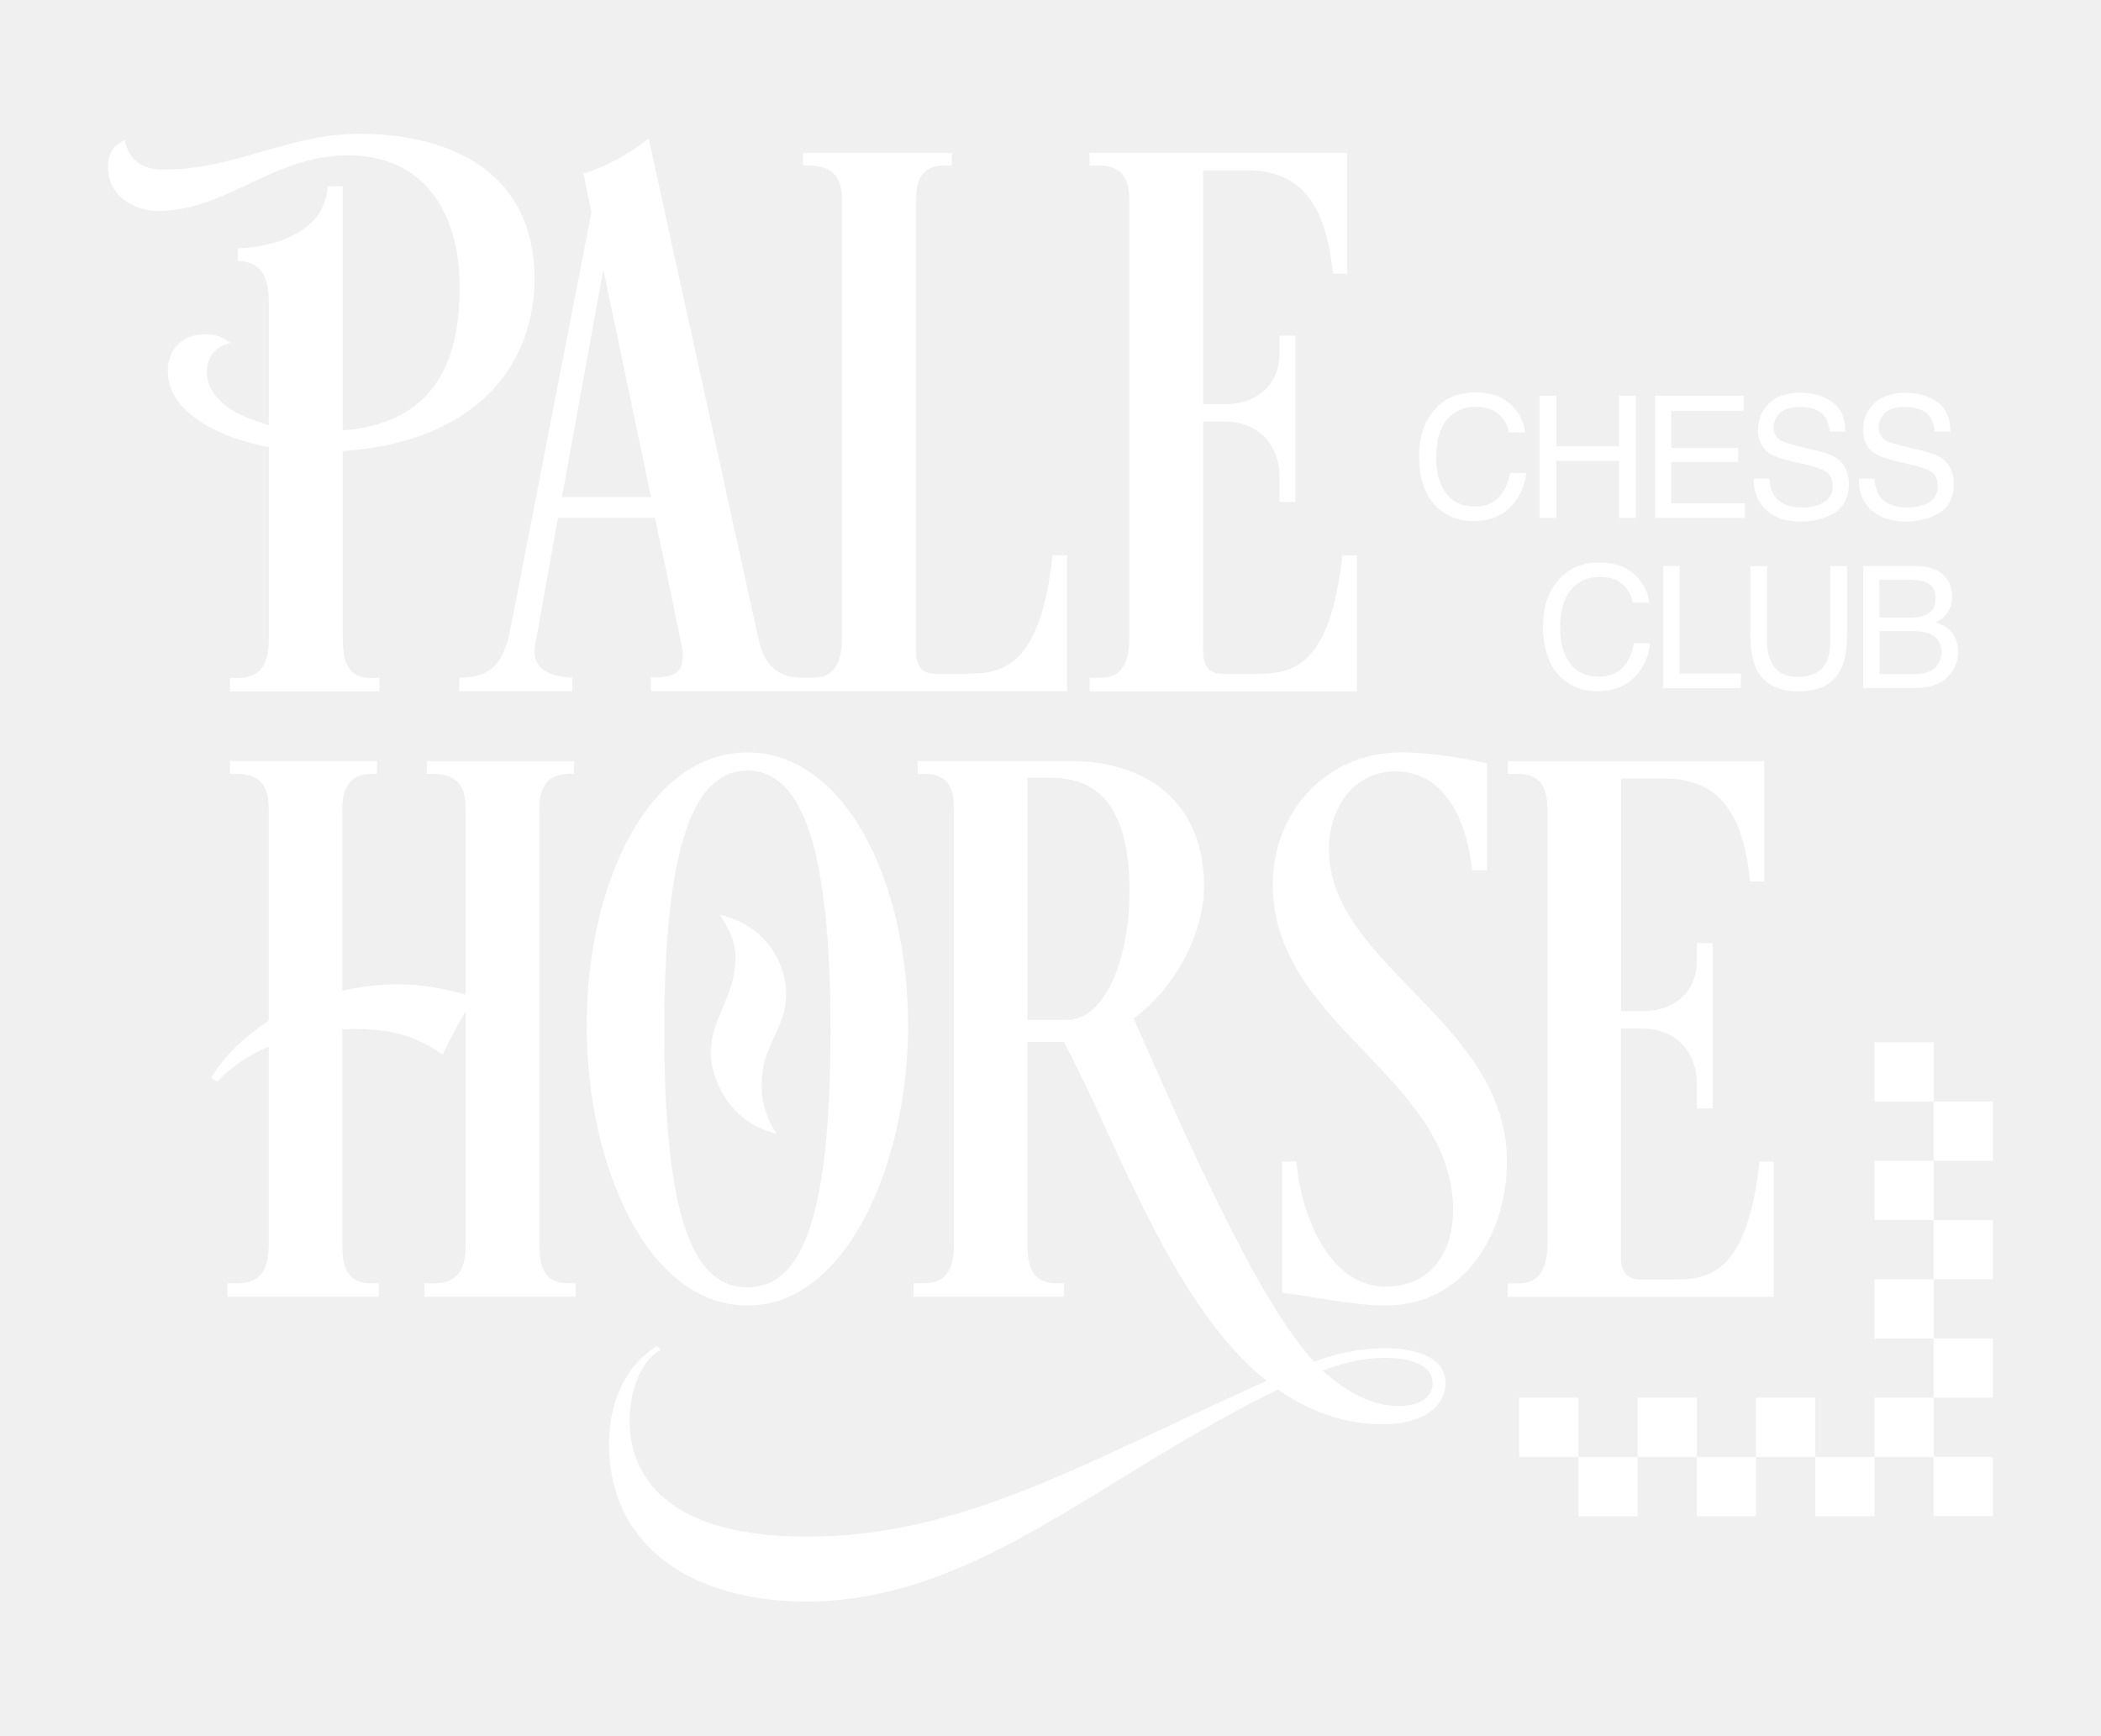
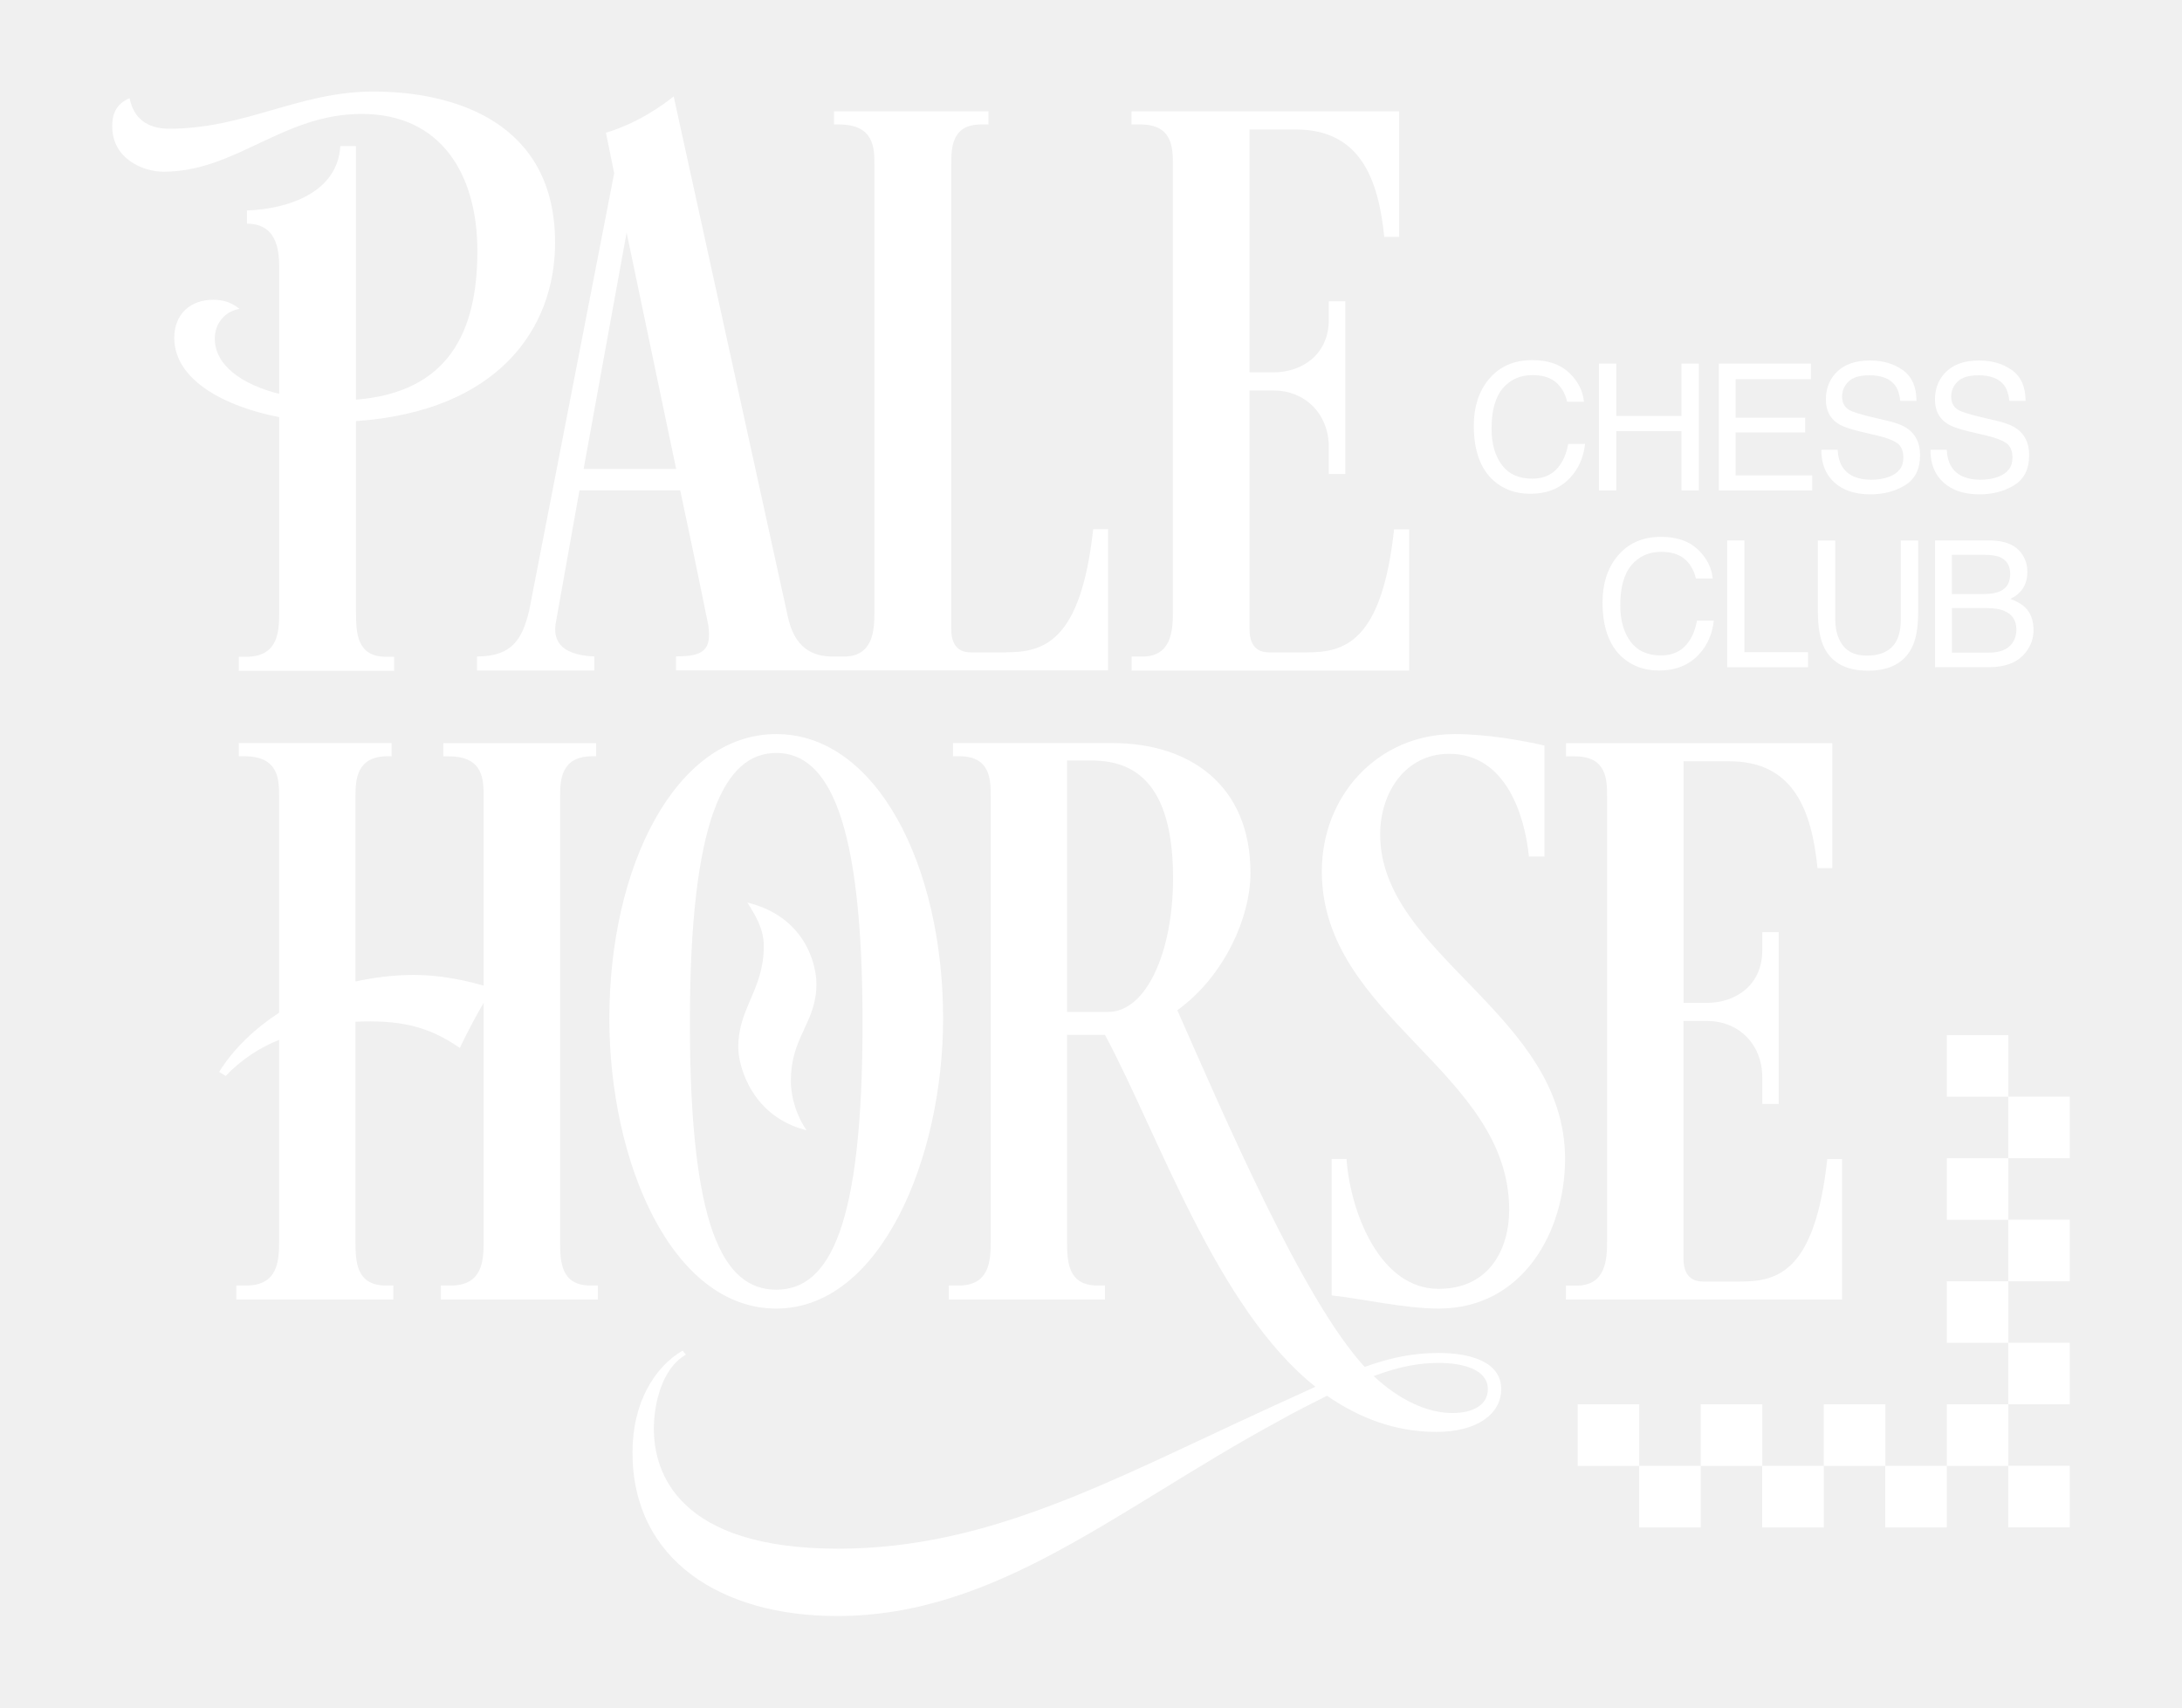
- <svg xmlns="http://www.w3.org/2000/svg" id="Layer_1" version="1.1" viewBox="0 0 230 190">
+ <svg xmlns="http://www.w3.org/2000/svg" id="Layer_1" version="1.1" viewBox="0 0 230 180">
  <defs>
    <style>
      .st0 {
        fill: #fff;
      }
    </style>
  </defs>
  <g>
    <g>
      <g>
-         <path class="st0" d="M62.85,84.72h-.43c-3.29,0-3.38,2.51-3.38,4.25v46.95c0,2.08.09,4.59,3.2,4.59h.78v1.47h-16.55v-1.47h1.04c3.29,0,3.47-2.51,3.47-4.59v-25.21c-1.47,2.51-2.51,4.76-2.51,4.76-3.47-2.43-6.59-2.95-11-2.77v23.22c0,2.08.09,4.59,3.21,4.59h.78v1.47h-16.55v-1.47h1.04c3.29,0,3.47-2.51,3.47-4.59v-21.31c-2.17.87-4.07,2.17-5.63,3.81l-.69-.43c1.56-2.51,3.81-4.59,6.32-6.24v-22.78c0-1.73,0-4.25-3.64-4.25h-.61v-1.39h16.11v1.39h-.43c-3.29,0-3.38,2.51-3.38,4.25v19.49c1.99-.43,4.07-.69,6.15-.69,2.42,0,4.94.43,7.36,1.13v-19.92c0-1.73,0-4.25-3.64-4.25h-.61v-1.39h16.11v1.39h.01Z" />
-         <path class="st0" d="M64.23,112.36c0-16.11,7.02-29.98,17.59-29.98s17.59,13.86,17.59,29.98c0,14.73-6.59,30.58-17.59,30.58s-17.59-15.42-17.59-30.58ZM72.72,112.79c0,21.48,3.47,28.16,9.1,28.16s9.1-6.67,9.1-28.16-3.64-28.42-9.1-28.42-9.1,7.02-9.1,28.42ZM83.37,118.86c0-4.59,2.69-6.06,2.69-10.14,0-2.08-1.21-7.1-7.28-8.58.87,1.39,1.73,2.77,1.73,4.59,0,4.59-2.69,6.5-2.69,10.66,0,2.17,1.56,7.36,7.19,8.75-.95-1.39-1.65-3.29-1.65-5.28h0Z" />
-         <path class="st0" d="M116.47,114.09h-3.99v21.83c0,2.08.09,4.59,3.21,4.59h.78v1.47h-16.46v-1.47h1.04c3.2,0,3.38-2.51,3.38-4.59v-46.95c0-1.73,0-4.25-3.29-4.25h-.69v-1.39h16.81c8.14,0,14.55,4.42,14.55,13.69,0,4.68-2.77,10.91-7.71,14.47,4.94,11.18,13.25,30.58,19.75,37.6,2.86-1.04,5.28-1.47,7.8-1.47,3.21,0,6.59.87,6.59,3.81,0,2.6-2.51,4.51-6.84,4.51s-8.14-1.47-11.52-3.81c-1.56.78-3.29,1.65-5.29,2.77-16.89,9.18-29.54,20.45-46.35,20.45-12.22,0-21.57-5.89-21.57-17.24,0-5.29,2.34-9.01,5.28-10.74l.35.43c-2.6,1.47-3.38,5.37-3.38,7.8,0,4.59,2.51,12.65,19.41,12.65,15.85,0,28.59-7.1,45.22-14.73l5.11-2.34c-10.4-8.23-16.55-26.6-22.18-37.08h0ZM112.48,111.67h4.33c3.98,0,6.84-6.24,6.84-14.12,0-11.52-5.46-12.39-8.84-12.39h-2.34v26.51h0ZM144.79,150.05c2.69,2.51,5.63,3.9,8.32,3.9,2.17,0,3.72-.87,3.72-2.51,0-2.08-2.6-2.77-5.2-2.77-1.99,0-4.07.35-6.84,1.39h0Z" />
-         <path class="st0" d="M151.63,142.94c-3.55,0-8.06-1.04-11.26-1.39v-14.38h1.56c.43,5.72,3.55,13.69,9.7,13.69,5.46,0,7.45-4.33,7.45-8.32,0-14.64-19.75-20.27-19.75-35.69,0-7.97,5.89-14.47,14.03-14.47,3.38,0,7.19.69,9.44,1.21v11.7h-1.64c-.43-4.33-2.43-10.83-8.4-10.83-4.68,0-7.28,4.16-7.28,8.49,0,12.74,19.49,18.89,19.49,34.22,0,7.62-4.42,15.77-13.34,15.77h0Z" />
-         <path class="st0" d="M177.45,110.71h2.51c2.94,0,5.8-1.82,5.8-5.54v-1.91h1.73v18.11h-1.73v-2.77c0-3.64-2.6-5.98-5.8-5.98h-2.51v25.04c0,2.25,1.39,2.43,2.08,2.43h3.9c3.9,0,7.88-.95,9.18-12.91h1.56v14.81h-29.11v-1.47h1.13c3.03,0,3.21-2.69,3.21-4.59v-46.95c0-1.73,0-4.25-3.38-4.25h-.95v-1.39h28.07v13.17h-1.56c-.61-6.06-2.51-11.26-9.27-11.26h-4.85v25.47h0Z" />
+         <path class="st0" d="M62.85,79.72h-.43c-3.29,0-3.38,2.51-3.38,4.25v46.95c0,2.08.09,4.59,3.2,4.59h.78v1.47h-16.55v-1.47h1.04c3.29,0,3.47-2.51,3.47-4.59v-25.21c-1.47,2.51-2.51,4.76-2.51,4.76-3.47-2.43-6.59-2.95-11-2.77v23.22c0,2.08.09,4.59,3.21,4.59h.78v1.47h-16.55v-1.47h1.04c3.29,0,3.47-2.51,3.47-4.59v-21.31c-2.17.87-4.07,2.17-5.63,3.81l-.69-.43c1.56-2.51,3.81-4.59,6.32-6.24v-22.78c0-1.73,0-4.25-3.64-4.25h-.61v-1.39h16.11v1.39h-.43c-3.29,0-3.38,2.51-3.38,4.25v19.49c1.99-.43,4.07-.69,6.15-.69,2.42,0,4.94.43,7.36,1.13v-19.92c0-1.73,0-4.25-3.64-4.25h-.61v-1.39h16.11v1.39h0Z" />
+         <path class="st0" d="M64.23,107.36c0-16.11,7.02-29.98,17.59-29.98s17.59,13.86,17.59,29.98c0,14.73-6.59,30.58-17.59,30.58s-17.59-15.42-17.59-30.58ZM72.72,107.79c0,21.48,3.47,28.16,9.1,28.16s9.1-6.67,9.1-28.16-3.64-28.42-9.1-28.42-9.1,7.02-9.1,28.42ZM83.37,113.86c0-4.59,2.69-6.06,2.69-10.14,0-2.08-1.21-7.1-7.28-8.58.87,1.39,1.73,2.77,1.73,4.59,0,4.59-2.69,6.5-2.69,10.66,0,2.17,1.56,7.36,7.19,8.75-.95-1.39-1.65-3.29-1.65-5.28h0Z" />
+         <path class="st0" d="M116.47,109.09h-3.99v21.83c0,2.08.09,4.59,3.21,4.59h.78v1.47h-16.46v-1.47h1.04c3.2,0,3.38-2.51,3.38-4.59v-46.95c0-1.73,0-4.25-3.29-4.25h-.69v-1.39h16.81c8.14,0,14.55,4.42,14.55,13.69,0,4.68-2.77,10.91-7.71,14.47,4.94,11.18,13.25,30.58,19.75,37.6,2.86-1.04,5.28-1.47,7.8-1.47,3.21,0,6.59.87,6.59,3.81,0,2.6-2.51,4.51-6.84,4.51s-8.14-1.47-11.52-3.81c-1.56.78-3.29,1.65-5.29,2.77-16.89,9.18-29.54,20.45-46.35,20.45-12.22,0-21.57-5.89-21.57-17.24,0-5.29,2.34-9.01,5.28-10.74l.35.43c-2.6,1.47-3.38,5.37-3.38,7.8,0,4.59,2.51,12.65,19.41,12.65,15.85,0,28.59-7.1,45.22-14.73l5.11-2.34c-10.4-8.23-16.55-26.6-22.18-37.08h-.01ZM112.48,106.67h4.33c3.98,0,6.84-6.24,6.84-14.12,0-11.52-5.46-12.39-8.84-12.39h-2.34v26.51h0ZM144.79,145.05c2.69,2.51,5.63,3.9,8.32,3.9,2.17,0,3.72-.87,3.72-2.51,0-2.08-2.6-2.77-5.2-2.77-1.99,0-4.07.35-6.84,1.39h0Z" />
+         <path class="st0" d="M151.63,137.94c-3.55,0-8.06-1.04-11.26-1.39v-14.38h1.56c.43,5.72,3.55,13.69,9.7,13.69,5.46,0,7.45-4.33,7.45-8.32,0-14.64-19.75-20.27-19.75-35.69,0-7.97,5.89-14.47,14.03-14.47,3.38,0,7.19.69,9.44,1.21v11.7h-1.64c-.43-4.33-2.43-10.83-8.4-10.83-4.68,0-7.28,4.16-7.28,8.49,0,12.74,19.49,18.89,19.49,34.22,0,7.62-4.42,15.77-13.34,15.77h0Z" />
+         <path class="st0" d="M177.45,105.71h2.51c2.94,0,5.8-1.82,5.8-5.54v-1.91h1.73v18.11h-1.73v-2.77c0-3.64-2.6-5.98-5.8-5.98h-2.51v25.04c0,2.25,1.39,2.43,2.08,2.43h3.9c3.9,0,7.88-.95,9.18-12.91h1.56v14.81h-29.11v-1.47h1.13c3.03,0,3.21-2.69,3.21-4.59v-46.95c0-1.73,0-4.25-3.38-4.25h-.95v-1.39h28.07v13.17h-1.56c-.61-6.06-2.51-11.26-9.27-11.26h-4.85v25.47h0Z" />
      </g>
      <g>
-         <rect class="st0" x="172.78" y="159.52" width="6.49" height="6.49" />
-         <rect class="st0" x="179.27" y="153.03" width="6.49" height="6.49" />
-         <rect class="st0" x="166.3" y="153.03" width="6.49" height="6.49" />
-         <rect class="st0" x="185.75" y="159.52" width="6.49" height="6.49" />
-         <rect class="st0" x="192.24" y="153.03" width="6.49" height="6.49" />
-         <rect class="st0" x="198.72" y="159.52" width="6.49" height="6.49" />
-         <rect class="st0" x="205.21" y="153.03" width="6.49" height="6.49" />
-         <rect class="st0" x="211.68" y="159.51" width="6.49" height="6.49" />
-         <rect class="st0" x="211.68" y="146.54" width="6.49" height="6.49" />
-         <rect class="st0" x="205.21" y="140.06" width="6.49" height="6.49" />
-         <rect class="st0" x="211.68" y="133.57" width="6.49" height="6.49" />
-         <rect class="st0" x="205.21" y="127.09" width="6.49" height="6.49" />
-         <rect class="st0" x="205.21" y="114.12" width="6.49" height="6.49" />
-         <rect class="st0" x="211.68" y="120.6" width="6.49" height="6.49" />
+         <rect class="st0" x="172.78" y="154.52" width="6.49" height="6.49" />
+         <rect class="st0" x="179.27" y="148.03" width="6.49" height="6.49" />
+         <rect class="st0" x="166.3" y="148.03" width="6.49" height="6.49" />
+         <rect class="st0" x="185.75" y="154.52" width="6.49" height="6.49" />
+         <rect class="st0" x="192.24" y="148.03" width="6.49" height="6.49" />
+         <rect class="st0" x="198.72" y="154.52" width="6.49" height="6.49" />
+         <rect class="st0" x="205.21" y="148.03" width="6.49" height="6.49" />
+         <rect class="st0" x="211.68" y="154.51" width="6.49" height="6.49" />
+         <rect class="st0" x="211.68" y="141.54" width="6.49" height="6.49" />
+         <rect class="st0" x="205.21" y="135.06" width="6.49" height="6.49" />
+         <rect class="st0" x="211.68" y="128.57" width="6.49" height="6.49" />
+         <rect class="st0" x="205.21" y="122.09" width="6.49" height="6.49" />
+         <rect class="st0" x="205.21" y="109.12" width="6.49" height="6.49" />
+         <rect class="st0" x="211.68" y="115.6" width="6.49" height="6.49" />
      </g>
    </g>
    <g>
-       <path class="st0" d="M37.52,69.59v-20.2c14.98-1.04,20.99-9.75,20.99-18.81,0-12.71-10.62-15.93-19.16-15.93-7.84,0-13.5,3.92-21.51,3.92-2.26,0-3.74-1.04-4.18-3.22-1.65.7-1.83,2-1.83,2.96,0,3.48,3.31,4.79,5.4,4.79,7.66,0,12.54-6.09,20.9-6.09s12.19,6.36,12.19,14.45c0,8.54-3.05,14.89-12.8,15.67v-26.73h-1.65c-.26,4.79-5.31,6.62-9.84,6.79v1.39c3.05,0,3.4,2.61,3.4,4.53v13.41c-3.83-.96-6.79-2.96-6.79-5.83,0-1.57,1.04-2.87,2.61-3.13-.87-.7-1.74-.96-2.79-.96-2.35,0-4.09,1.48-4.09,4.01,0,4.61,5.66,7.32,11.06,8.36v20.64c0,2.09-.17,4.62-3.48,4.62h-.78v1.48h16.37v-1.48h-.87c-3.05,0-3.14-2.52-3.14-4.62v-.02Z" />
-       <path class="st0" d="M106.02,73.77h-3.66c-.7,0-2.09-.17-2.09-2.44V22.39c0-1.74,0-4.27,3.14-4.27h.78v-1.39h-16.28v1.39h.52c3.74,0,3.74,2.52,3.74,4.27v47.2c0,1.92-.17,4.62-3.22,4.62h-1.13c-2.26,0-4.09-.96-4.79-4.27l-12.02-54.78c-.96.78-3.66,2.79-7.14,3.83,0,0,.35,1.74.87,4.27l-8.97,46.15c-.7,2.79-1.65,4.79-5.49,4.79v1.48h12.37v-1.48c-3.92-.17-4.27-2-4.09-3.4l2.52-14.11h10.62c1.74,8.1,2.96,14.28,2.96,14.19.35,2.61-.44,3.31-3.4,3.31v1.48h45.54v-14.89h-1.57c-1.31,12.02-5.31,12.98-9.23,12.98h.02ZM61.52,54.43l4.53-24.91,5.22,24.91h-9.75Z" />
-       <path class="st0" d="M146.95,60.79c-1.31,12.02-5.31,12.98-9.23,12.98h-3.92c-.7,0-2.09-.17-2.09-2.44v-25.17h2.53c3.22,0,5.83,2.35,5.83,6.01v2.79h1.74v-18.2h-1.74v1.92c0,3.74-2.87,5.57-5.83,5.57h-2.53v-25.6h4.88c6.79,0,8.71,5.23,9.32,11.32h1.57v-13.24h-28.21v1.39h.96c3.4,0,3.4,2.52,3.4,4.27v47.2c0,1.92-.17,4.62-3.22,4.62h-1.13v1.48h29.26v-14.89h-1.59Z" />
+       <path class="st0" d="M37.52,64.59v-20.2c14.98-1.04,20.99-9.75,20.99-18.81,0-12.71-10.62-15.93-19.16-15.93-7.84,0-13.5,3.92-21.51,3.92-2.26,0-3.74-1.04-4.18-3.22-1.65.7-1.83,2-1.83,2.96,0,3.48,3.31,4.79,5.4,4.79,7.66,0,12.54-6.09,20.9-6.09s12.19,6.36,12.19,14.45c0,8.54-3.05,14.89-12.8,15.67V15.4h-1.65c-.26,4.79-5.31,6.62-9.84,6.79v1.39c3.05,0,3.4,2.61,3.4,4.53v13.41c-3.83-.96-6.79-2.96-6.79-5.83,0-1.57,1.04-2.87,2.61-3.13-.87-.7-1.74-.96-2.79-.96-2.35,0-4.09,1.48-4.09,4.01,0,4.61,5.66,7.32,11.06,8.36v20.64c0,2.09-.17,4.62-3.48,4.62h-.78v1.48h16.37v-1.48h-.87c-3.05,0-3.14-2.52-3.14-4.62v-.02h-.01Z" />
+       <path class="st0" d="M106.02,68.77h-3.66c-.7,0-2.09-.17-2.09-2.44V17.39c0-1.74,0-4.27,3.14-4.27h.78v-1.39h-16.28v1.39h.52c3.74,0,3.74,2.52,3.74,4.27v47.2c0,1.92-.17,4.62-3.22,4.62h-1.13c-2.26,0-4.09-.96-4.79-4.27l-12.02-54.78c-.96.78-3.66,2.79-7.14,3.83,0,0,.35,1.74.87,4.27l-8.97,46.15c-.7,2.79-1.65,4.79-5.49,4.79v1.48h12.37v-1.48c-3.92-.17-4.27-2-4.09-3.4l2.52-14.11h10.62c1.74,8.1,2.96,14.28,2.96,14.19.35,2.61-.44,3.31-3.4,3.31v1.48h45.54v-14.89h-1.57c-1.31,12.02-5.31,12.98-9.23,12.98h.02ZM61.52,49.43l4.53-24.91,5.22,24.91h-9.75Z" />
+       <path class="st0" d="M146.95,55.79c-1.31,12.02-5.31,12.98-9.23,12.98h-3.92c-.7,0-2.09-.17-2.09-2.44v-25.17h2.53c3.22,0,5.83,2.35,5.83,6.01v2.79h1.74v-18.2h-1.74v1.92c0,3.74-2.87,5.57-5.83,5.57h-2.53V13.65h4.88c6.79,0,8.71,5.23,9.32,11.32h1.57v-13.24h-28.21v1.39h.96c3.4,0,3.4,2.52,3.4,4.27v47.2c0,1.92-.17,4.62-3.22,4.62h-1.13v1.48h29.26v-14.89h-1.59Z" />
    </g>
  </g>
  <g>
-     <path class="st0" d="M165.42,44.31c.92.89,1.44,1.91,1.54,3.04h-1.77c-.2-.86-.59-1.54-1.18-2.05-.59-.5-1.41-.76-2.47-.76-1.29,0-2.34.46-3.13,1.39s-1.19,2.35-1.19,4.26c0,1.57.36,2.84,1.08,3.81s1.79,1.46,3.21,1.46c1.31,0,2.31-.51,2.99-1.54.36-.54.64-1.25.81-2.13h1.77c-.16,1.41-.67,2.59-1.55,3.54-1.05,1.15-2.46,1.72-4.25,1.72-1.53,0-2.82-.47-3.87-1.41-1.37-1.24-2.06-3.17-2.06-5.77,0-1.97.52-3.59,1.55-4.85,1.12-1.37,2.65-2.06,4.61-2.06,1.67,0,2.97.45,3.89,1.34h.02Z" />
-     <path class="st0" d="M168.54,43.33h1.83v5.52h6.87v-5.52h1.83v13.37h-1.83v-6.25h-6.87v6.25h-1.83v-13.37Z" />
-     <path class="st0" d="M181.19,43.33h9.7v1.64h-7.94v4.06h7.33v1.55h-7.33v4.53h8.07v1.59h-9.84v-13.37h.01Z" />
-     <path class="st0" d="M193.7,52.39c.04.76.21,1.37.52,1.85.58.89,1.6,1.33,3.06,1.33.66,0,1.25-.1,1.79-.29,1.04-.38,1.56-1.05,1.56-2.02,0-.73-.22-1.25-.66-1.56-.45-.3-1.15-.57-2.1-.79l-1.75-.41c-1.15-.27-1.96-.56-2.43-.88-.82-.56-1.23-1.39-1.23-2.5,0-1.2.4-2.19,1.21-2.96.81-.77,1.95-1.16,3.43-1.16,1.37,0,2.52.34,3.48,1.02.95.68,1.43,1.76,1.43,3.24h-1.7c-.09-.72-.27-1.26-.56-1.65-.53-.7-1.43-1.05-2.7-1.05-1.02,0-1.76.22-2.21.67s-.67.97-.67,1.57c0,.66.26,1.13.79,1.44.35.19,1.13.44,2.36.73l1.81.43c.88.21,1.55.49,2.03.85.82.62,1.23,1.53,1.23,2.72,0,1.48-.53,2.54-1.58,3.18s-2.27.96-3.66.96c-1.62,0-2.89-.42-3.81-1.27-.92-.84-1.37-1.99-1.35-3.43h1.7v-.02Z" />
-     <path class="st0" d="M205.2,52.39c.04.76.21,1.37.52,1.85.58.89,1.6,1.33,3.06,1.33.66,0,1.25-.1,1.79-.29,1.04-.38,1.56-1.05,1.56-2.02,0-.73-.22-1.25-.66-1.56-.45-.3-1.15-.57-2.1-.79l-1.75-.41c-1.15-.27-1.96-.56-2.43-.88-.82-.56-1.23-1.39-1.23-2.5,0-1.2.4-2.19,1.21-2.96.81-.77,1.95-1.16,3.43-1.16,1.37,0,2.52.34,3.48,1.02.95.68,1.43,1.76,1.43,3.24h-1.7c-.09-.72-.27-1.26-.56-1.65-.53-.7-1.43-1.05-2.7-1.05-1.02,0-1.76.22-2.21.67s-.67.97-.67,1.57c0,.66.26,1.13.79,1.44.35.19,1.13.44,2.36.73l1.81.43c.88.21,1.55.49,2.03.85.82.62,1.23,1.53,1.23,2.72,0,1.48-.53,2.54-1.58,3.18s-2.27.96-3.66.96c-1.62,0-2.89-.42-3.81-1.27-.92-.84-1.37-1.99-1.35-3.43h1.7v-.02Z" />
-     <path class="st0" d="M178.99,62.94c.92.89,1.44,1.91,1.54,3.04h-1.77c-.2-.86-.59-1.54-1.18-2.05-.59-.5-1.41-.76-2.47-.76-1.29,0-2.34.46-3.13,1.39-.8.93-1.19,2.35-1.19,4.26,0,1.57.36,2.84,1.08,3.81.72.97,1.79,1.46,3.21,1.46,1.31,0,2.31-.51,2.99-1.54.36-.54.64-1.25.81-2.13h1.77c-.16,1.41-.67,2.59-1.55,3.54-1.05,1.15-2.46,1.72-4.25,1.72-1.53,0-2.82-.47-3.87-1.41-1.37-1.24-2.06-3.17-2.06-5.77,0-1.97.52-3.59,1.55-4.85,1.12-1.37,2.65-2.06,4.61-2.06,1.67,0,2.97.45,3.89,1.34h.02Z" />
-     <path class="st0" d="M182.06,61.97h1.81v11.78h6.71v1.59h-8.52s0-13.37,0-13.37Z" />
-     <path class="st0" d="M193.45,61.97v8.26c0,.97.18,1.78.55,2.42.54.97,1.46,1.46,2.75,1.46,1.55,0,2.6-.52,3.16-1.57.3-.57.45-1.34.45-2.3v-8.26h1.83v7.51c0,1.64-.22,2.91-.67,3.79-.82,1.61-2.36,2.42-4.62,2.42s-3.8-.81-4.61-2.42c-.44-.89-.67-2.15-.67-3.79v-7.51h1.83,0Z" />
-     <path class="st0" d="M203.97,61.97h5.78c1.57,0,2.7.47,3.36,1.4.39.55.59,1.19.59,1.91,0,.84-.24,1.53-.72,2.07-.25.29-.61.55-1.07.78.69.26,1.2.56,1.54.88.6.58.9,1.39.9,2.41,0,.86-.27,1.64-.82,2.34-.81,1.04-2.1,1.57-3.87,1.57h-5.69v-13.37h0ZM209.08,67.62c.77,0,1.37-.11,1.8-.32.68-.33,1.01-.93,1.01-1.8s-.36-1.46-1.08-1.77c-.4-.17-1.01-.25-1.8-.25h-3.27v4.14h3.34ZM209.69,73.79c1.12,0,1.92-.32,2.4-.96.3-.41.45-.9.45-1.47,0-.97-.44-1.63-1.31-1.98-.47-.19-1.08-.28-1.85-.28h-3.63v4.7h3.94Z" />
+     <path class="st0" d="M165.42,39.31c.92.89,1.44,1.91,1.54,3.04h-1.77c-.2-.86-.59-1.54-1.18-2.05-.59-.5-1.41-.76-2.47-.76-1.29,0-2.34.46-3.13,1.39s-1.19,2.35-1.19,4.26c0,1.57.36,2.84,1.08,3.81s1.79,1.46,3.21,1.46c1.31,0,2.31-.51,2.99-1.54.36-.54.64-1.25.81-2.13h1.77c-.16,1.41-.67,2.59-1.55,3.54-1.05,1.15-2.46,1.72-4.25,1.72-1.53,0-2.82-.47-3.87-1.41-1.37-1.24-2.06-3.17-2.06-5.77,0-1.97.52-3.59,1.55-4.85,1.12-1.37,2.65-2.06,4.61-2.06,1.67,0,2.97.45,3.89,1.34h.02,0Z" />
+     <path class="st0" d="M168.54,38.33h1.83v5.52h6.87v-5.52h1.83v13.37h-1.83v-6.25h-6.87v6.25h-1.83v-13.37Z" />
+     <path class="st0" d="M181.19,38.33h9.7v1.64h-7.94v4.06h7.33v1.55h-7.33v4.53h8.07v1.59h-9.84v-13.37h.01Z" />
+     <path class="st0" d="M193.7,47.39c.04.76.21,1.37.52,1.85.58.89,1.6,1.33,3.06,1.33.66,0,1.25-.1,1.79-.29,1.04-.38,1.56-1.05,1.56-2.02,0-.73-.22-1.25-.66-1.56-.45-.3-1.15-.57-2.1-.79l-1.75-.41c-1.15-.27-1.96-.56-2.43-.88-.82-.56-1.23-1.39-1.23-2.5,0-1.2.4-2.19,1.21-2.96.81-.77,1.95-1.16,3.43-1.16,1.37,0,2.52.34,3.48,1.02.95.68,1.43,1.76,1.43,3.24h-1.7c-.09-.72-.27-1.26-.56-1.65-.53-.7-1.43-1.05-2.7-1.05-1.02,0-1.76.22-2.21.67s-.67.97-.67,1.57c0,.66.26,1.13.79,1.44.35.19,1.13.44,2.36.73l1.81.43c.88.21,1.55.49,2.03.85.82.62,1.23,1.53,1.23,2.72,0,1.48-.53,2.54-1.58,3.18s-2.27.96-3.66.96c-1.62,0-2.89-.42-3.81-1.27-.92-.84-1.37-1.99-1.35-3.43h1.7v-.02h.01Z" />
+     <path class="st0" d="M205.2,47.39c.04.76.21,1.37.52,1.85.58.89,1.6,1.33,3.06,1.33.66,0,1.25-.1,1.79-.29,1.04-.38,1.56-1.05,1.56-2.02,0-.73-.22-1.25-.66-1.56-.45-.3-1.15-.57-2.1-.79l-1.75-.41c-1.15-.27-1.96-.56-2.43-.88-.82-.56-1.23-1.39-1.23-2.5,0-1.2.4-2.19,1.21-2.96.81-.77,1.95-1.16,3.43-1.16,1.37,0,2.52.34,3.48,1.02.95.68,1.43,1.76,1.43,3.24h-1.7c-.09-.72-.27-1.26-.56-1.65-.53-.7-1.43-1.05-2.7-1.05-1.02,0-1.76.22-2.21.67s-.67.97-.67,1.57c0,.66.26,1.13.79,1.44.35.19,1.13.44,2.36.73l1.81.43c.88.21,1.55.49,2.03.85.82.62,1.23,1.53,1.23,2.72,0,1.48-.53,2.54-1.58,3.18s-2.27.96-3.66.96c-1.62,0-2.89-.42-3.81-1.27-.92-.84-1.37-1.99-1.35-3.43h1.7v-.02h.01Z" />
+     <path class="st0" d="M178.99,57.94c.92.89,1.44,1.91,1.54,3.04h-1.77c-.2-.86-.59-1.54-1.18-2.05-.59-.5-1.41-.76-2.47-.76-1.29,0-2.34.46-3.13,1.39-.8.93-1.19,2.35-1.19,4.26,0,1.57.36,2.84,1.08,3.81s1.79,1.46,3.21,1.46c1.31,0,2.31-.51,2.99-1.54.36-.54.64-1.25.81-2.13h1.77c-.16,1.41-.67,2.59-1.55,3.54-1.05,1.15-2.46,1.72-4.25,1.72-1.53,0-2.82-.47-3.87-1.41-1.37-1.24-2.06-3.17-2.06-5.77,0-1.97.52-3.59,1.55-4.85,1.12-1.37,2.65-2.06,4.61-2.06,1.67,0,2.97.45,3.89,1.34h.02,0Z" />
+     <path class="st0" d="M182.06,56.97h1.81v11.78h6.71v1.59h-8.52s0-13.37,0-13.37Z" />
+     <path class="st0" d="M193.45,56.97v8.26c0,.97.18,1.78.55,2.42.54.97,1.46,1.46,2.75,1.46,1.55,0,2.6-.52,3.16-1.57.3-.57.45-1.34.45-2.3v-8.26h1.83v7.51c0,1.64-.22,2.91-.67,3.79-.82,1.61-2.36,2.42-4.62,2.42s-3.8-.81-4.61-2.42c-.44-.89-.67-2.15-.67-3.79v-7.51h1.83,0Z" />
+     <path class="st0" d="M203.97,56.97h5.78c1.57,0,2.7.47,3.36,1.4.39.55.59,1.19.59,1.91,0,.84-.24,1.53-.72,2.07-.25.29-.61.55-1.07.78.69.26,1.2.56,1.54.88.6.58.9,1.39.9,2.41,0,.86-.27,1.64-.82,2.34-.81,1.04-2.1,1.57-3.87,1.57h-5.69v-13.37h0ZM209.08,62.62c.77,0,1.37-.11,1.8-.32.68-.33,1.01-.93,1.01-1.8s-.36-1.46-1.08-1.77c-.4-.17-1.01-.25-1.8-.25h-3.27v4.14h3.34ZM209.69,68.79c1.12,0,1.92-.32,2.4-.96.3-.41.45-.9.45-1.47,0-.97-.44-1.63-1.31-1.98-.47-.19-1.08-.28-1.85-.28h-3.63v4.7h3.94Z" />
  </g>
</svg>
